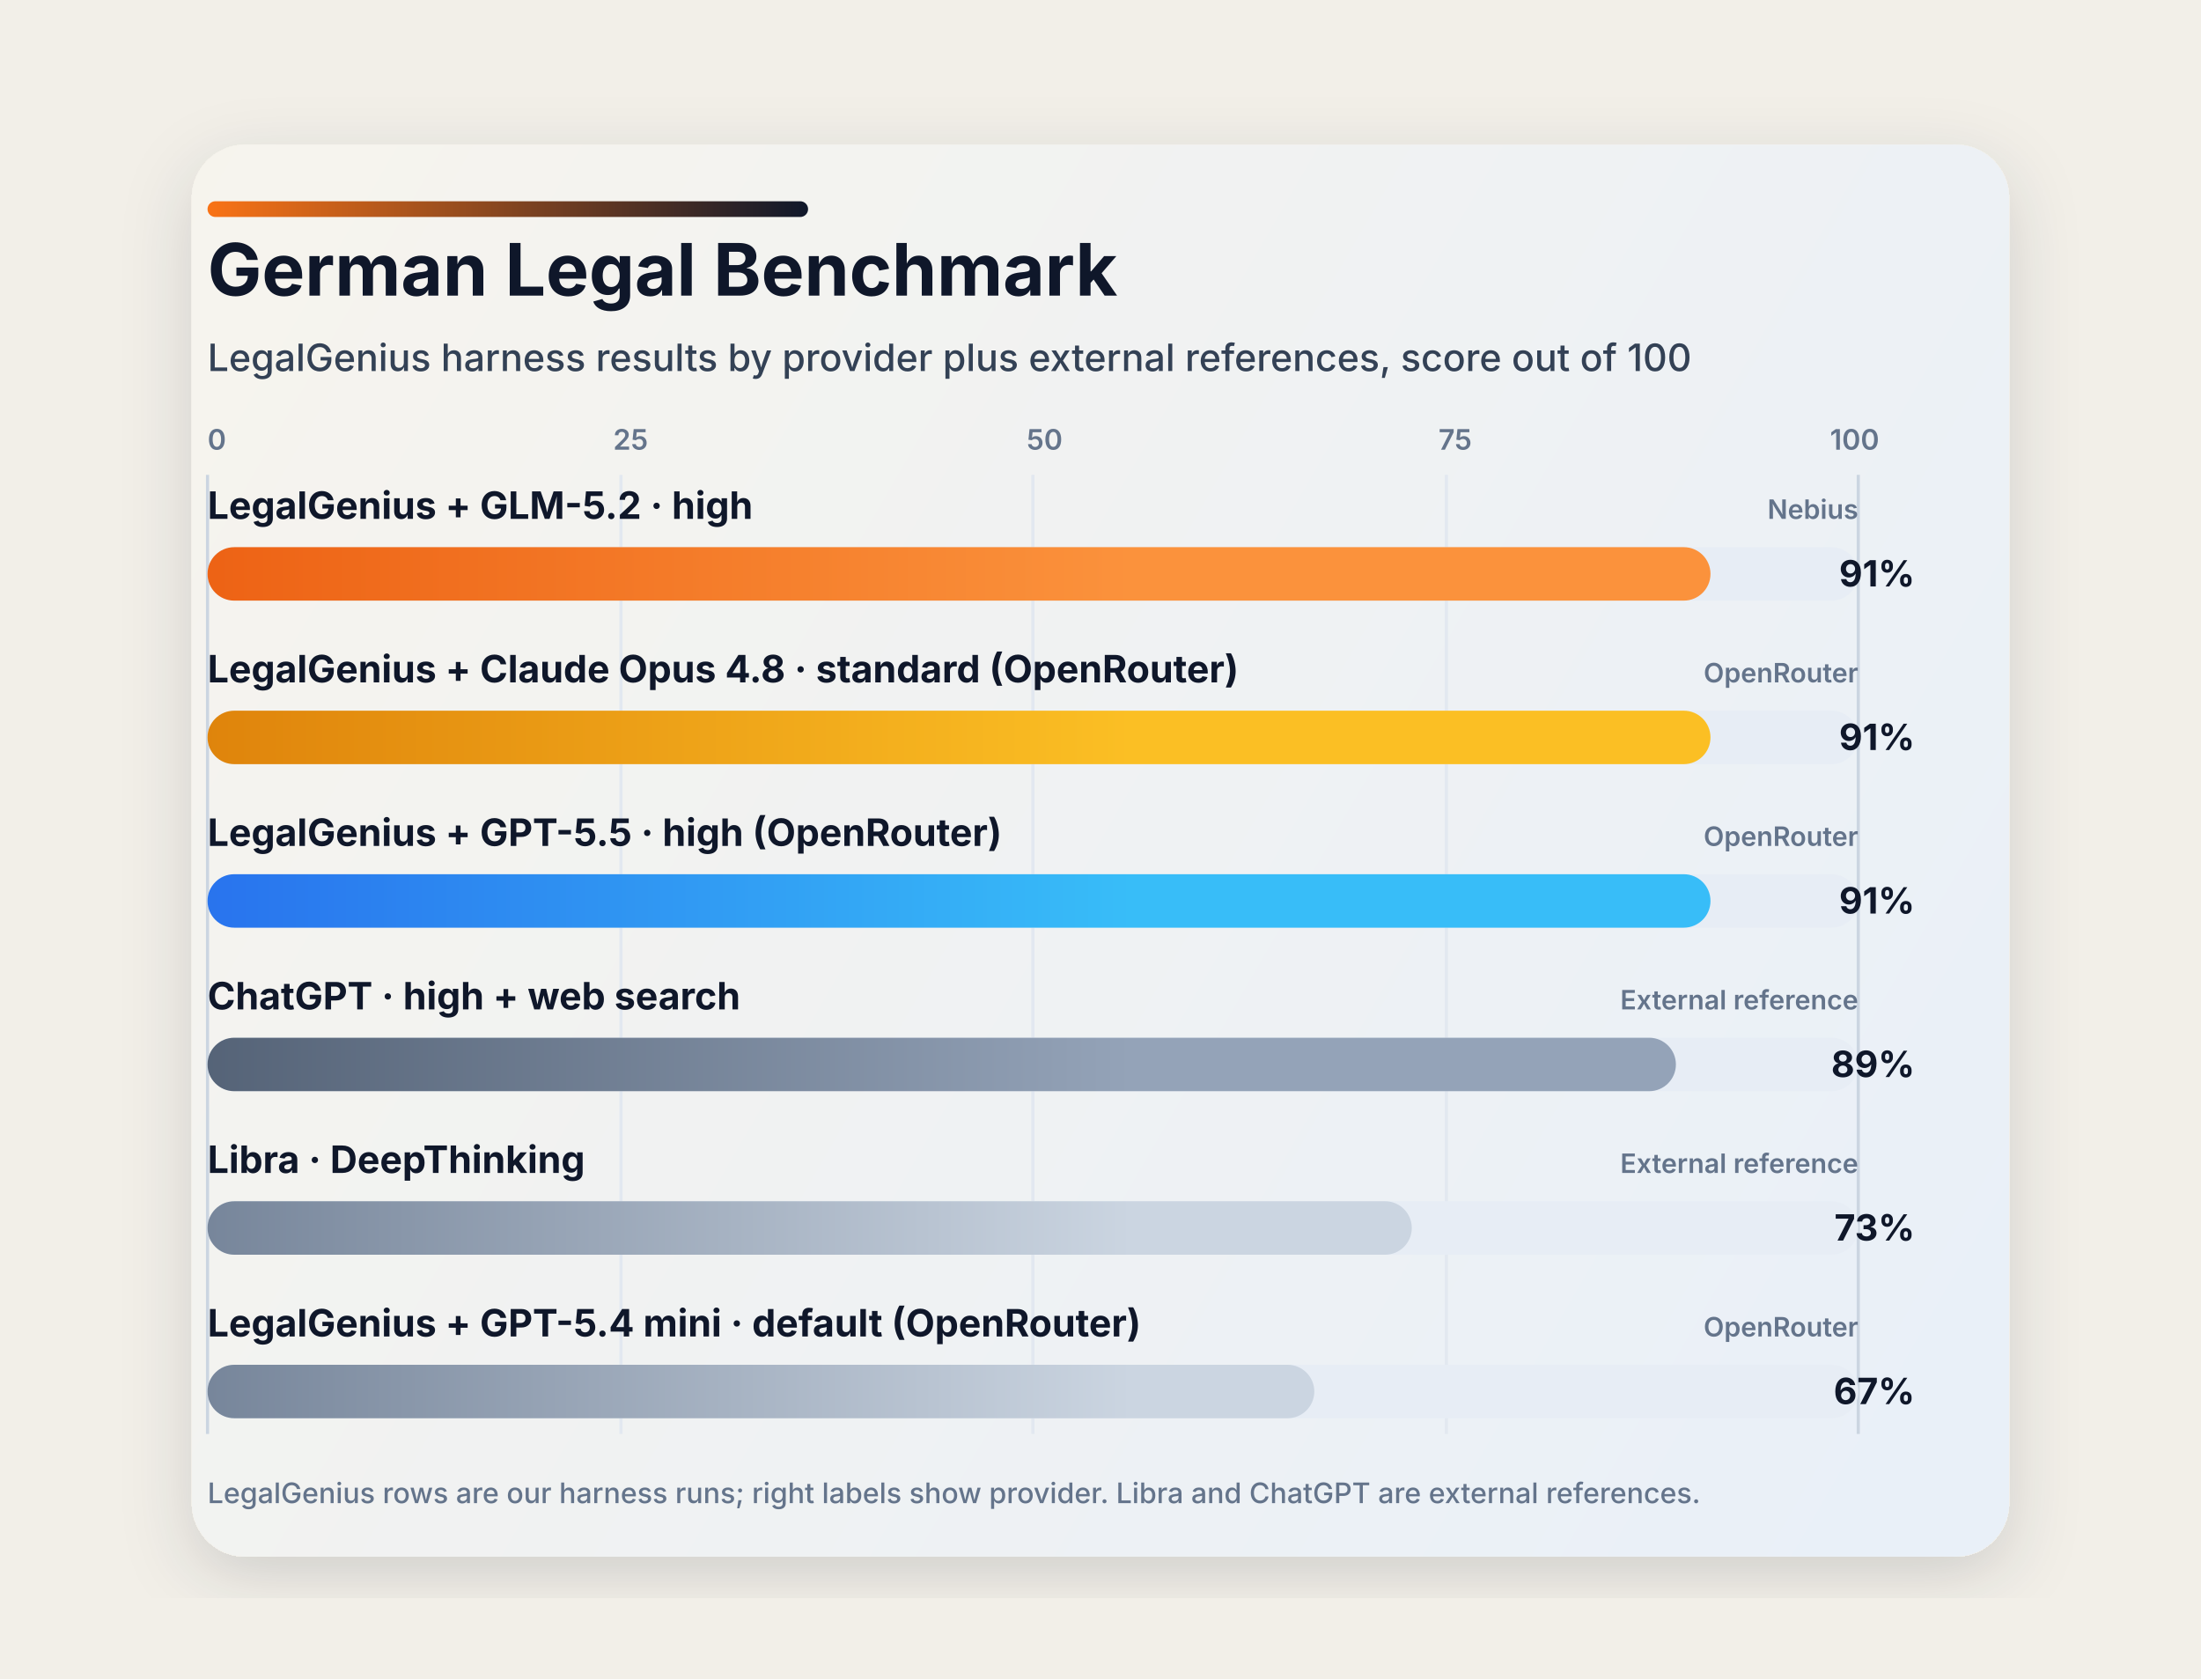
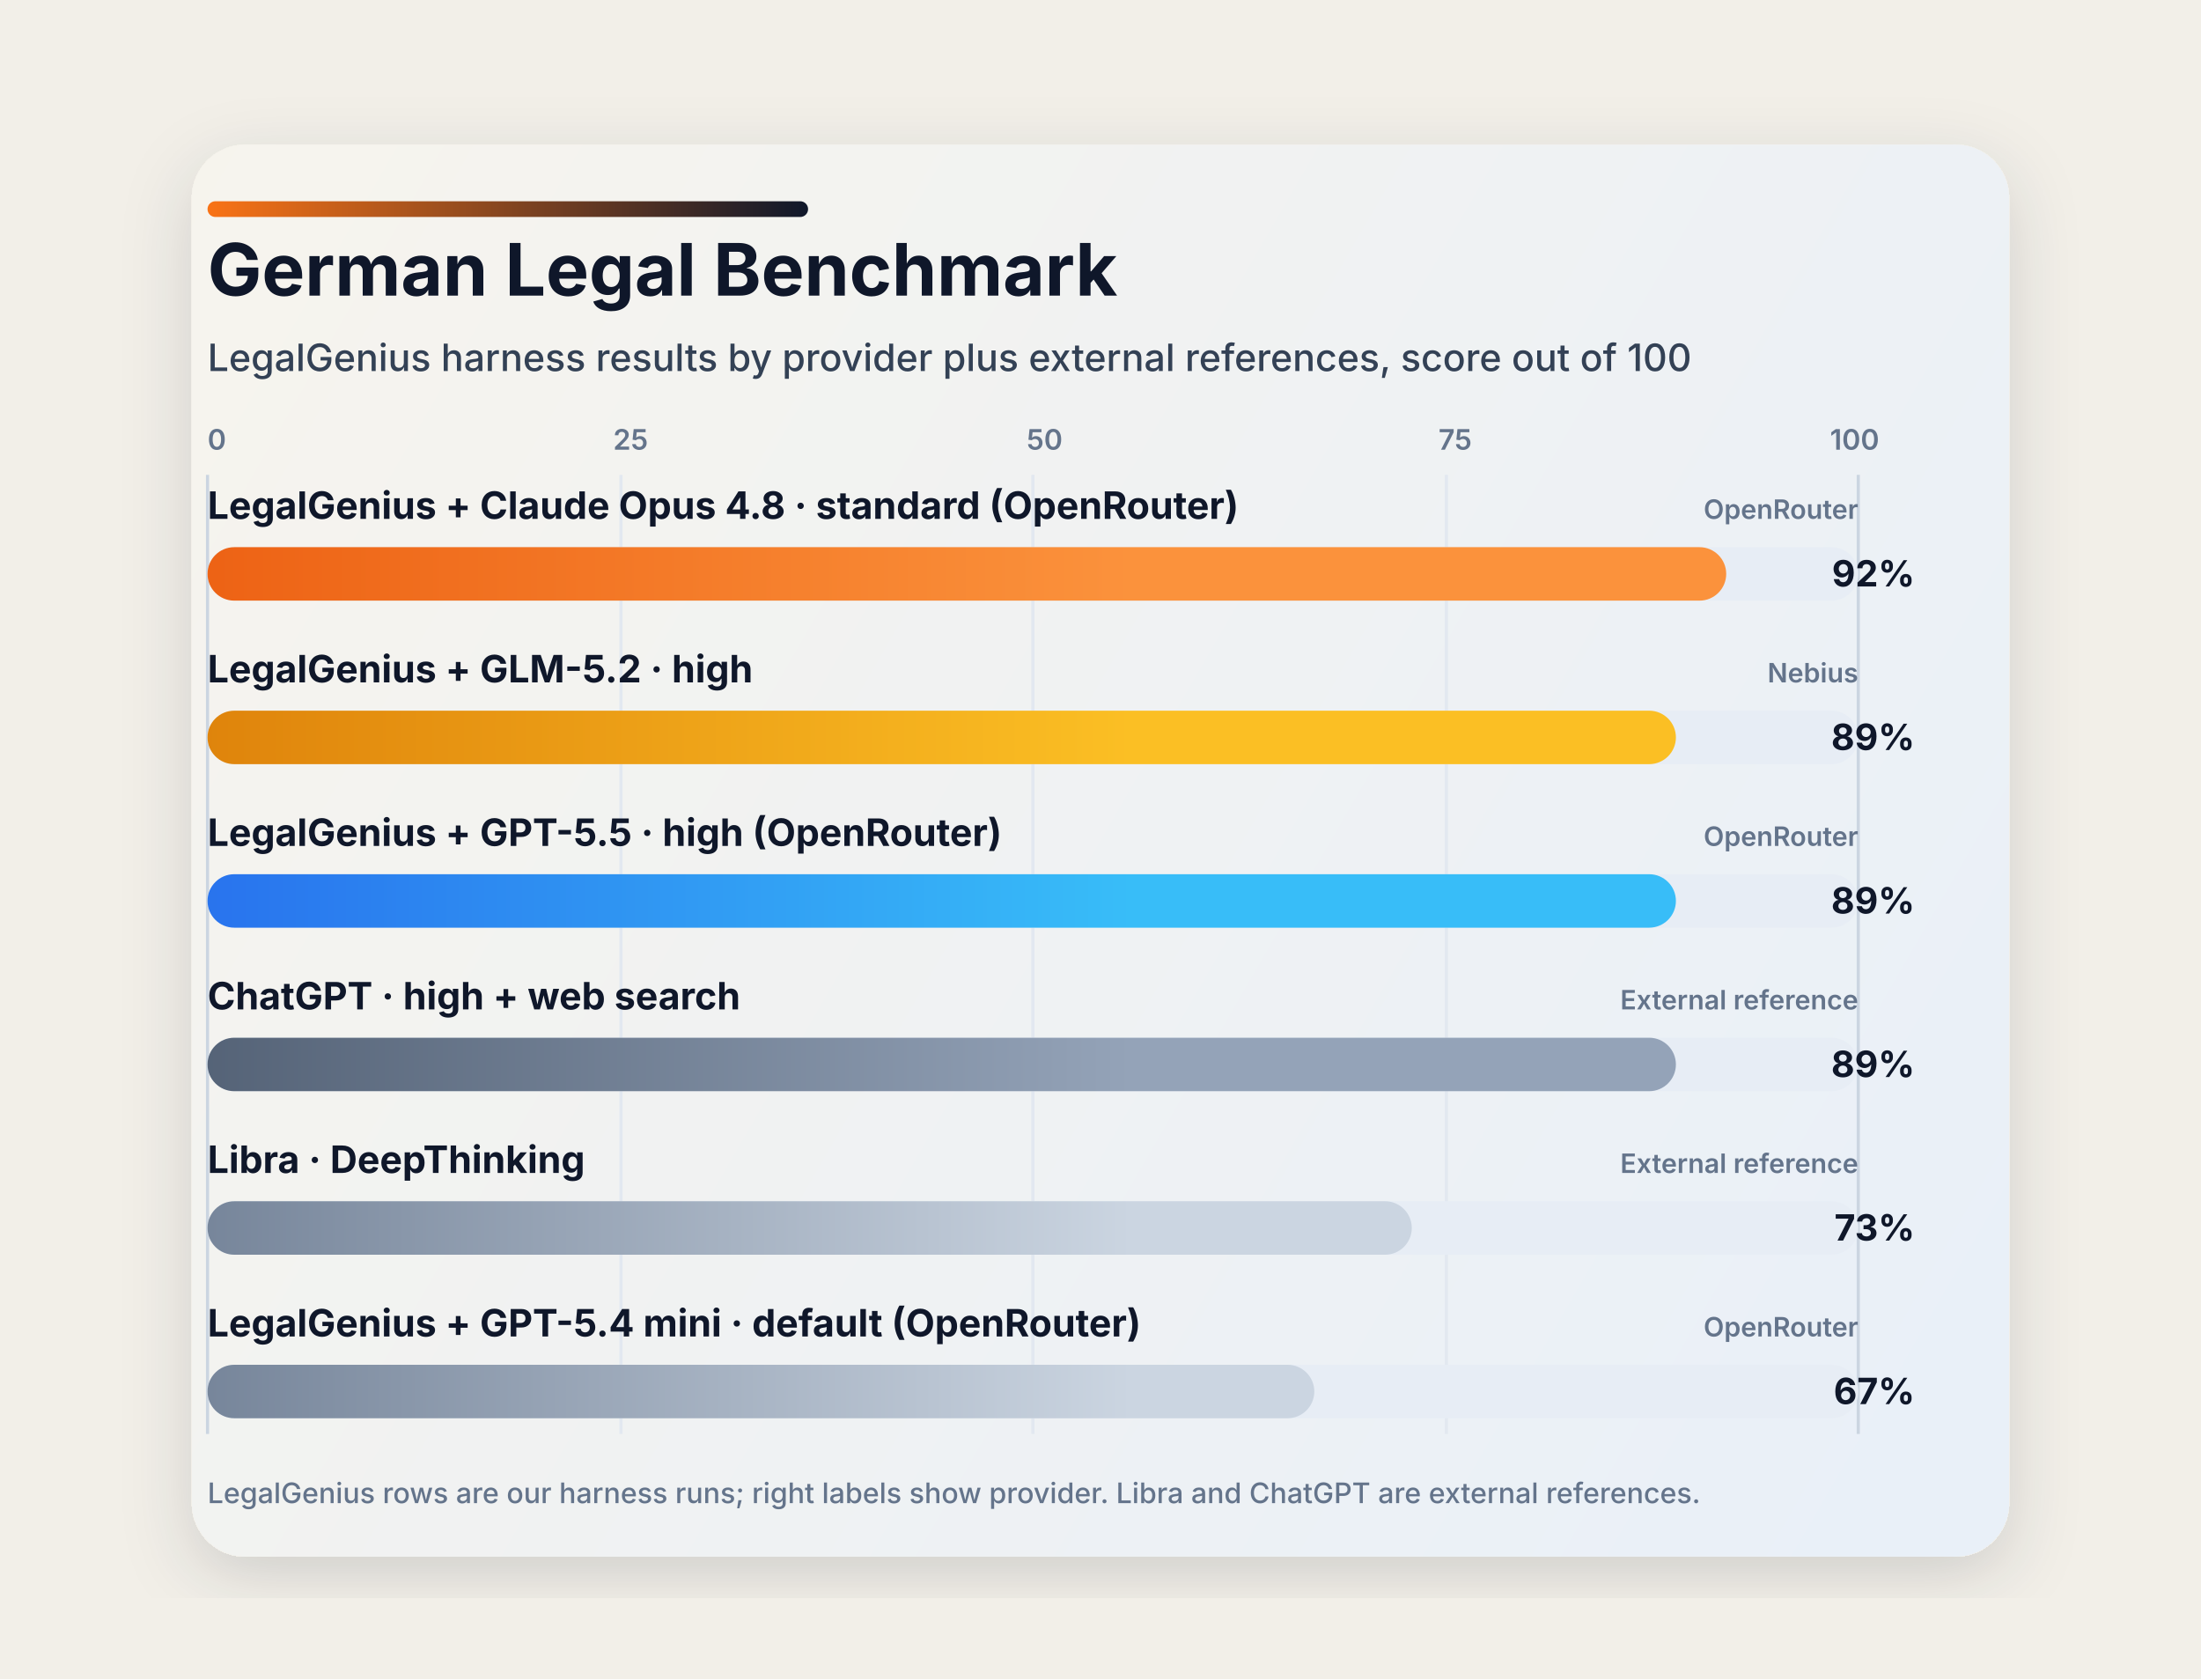
<svg xmlns="http://www.w3.org/2000/svg" width="1400" height="1068" viewBox="0 0 1400 1068" fill="none" role="img" aria-labelledby="title desc">
  <defs>
    <linearGradient id="bg" x1="88" y1="74" x2="1316" y2="786" gradientUnits="userSpaceOnUse">
      <stop stop-color="#F7F4ED" />
      <stop offset="1" stop-color="#E9F0F8" />
    </linearGradient>
    <linearGradient id="headline" x1="132" y1="146" x2="514" y2="146" gradientUnits="userSpaceOnUse">
      <stop stop-color="#F97316" />
      <stop offset="1" stop-color="#0F172A" />
    </linearGradient>
    <linearGradient id="bar1" x1="0" y1="0" x2="720" y2="0" gradientUnits="userSpaceOnUse">
      <stop stop-color="#EA580C" />
      <stop offset="1" stop-color="#FB923C" />
    </linearGradient>
    <linearGradient id="bar2" x1="0" y1="0" x2="720" y2="0" gradientUnits="userSpaceOnUse">
      <stop stop-color="#D97706" />
      <stop offset="1" stop-color="#FBBF24" />
    </linearGradient>
    <linearGradient id="bar3" x1="0" y1="0" x2="720" y2="0" gradientUnits="userSpaceOnUse">
      <stop stop-color="#2563EB" />
      <stop offset="1" stop-color="#38BDF8" />
    </linearGradient>
    <linearGradient id="bar4" x1="0" y1="0" x2="720" y2="0" gradientUnits="userSpaceOnUse">
      <stop stop-color="#475569" />
      <stop offset="1" stop-color="#94A3B8" />
    </linearGradient>
    <linearGradient id="bar5" x1="0" y1="0" x2="720" y2="0" gradientUnits="userSpaceOnUse">
      <stop stop-color="#64748B" />
      <stop offset="1" stop-color="#CBD5E1" />
    </linearGradient>
    <filter id="shadow" x="78" y="62" width="1244" height="954" filterUnits="userSpaceOnUse" color-interpolation-filters="sRGB">
      <feFlood flood-opacity="0" result="BackgroundImageFix" />
      <feColorMatrix in="SourceAlpha" type="matrix" values="0 0 0 0 0 0 0 0 0 0 0 0 0 0 0 0 0 0 127 0" result="hardAlpha" />
      <feOffset dy="14" />
      <feGaussianBlur stdDeviation="22" />
      <feComposite in2="hardAlpha" operator="out" />
      <feColorMatrix type="matrix" values="0 0 0 0 0.059 0 0 0 0 0.09 0 0 0 0 0.165 0 0 0 0.15 0" />
      <feBlend mode="normal" in2="BackgroundImageFix" result="effect1_dropShadow_1_1" />
      <feBlend mode="normal" in="SourceGraphic" in2="effect1_dropShadow_1_1" result="shape" />
    </filter>
  </defs>
  <rect width="1400" height="1068" fill="#F2EFE8" />
  <g filter="url(#shadow)">
    <rect x="122" y="92" width="1156" height="898" rx="34" fill="url(#bg)" />
  </g>
  <rect x="132" y="128" width="382" height="10" rx="5" fill="url(#headline)" />
  <text x="132" y="188" fill="#0F172A" font-family="system-ui, -apple-system, BlinkMacSystemFont, 'Segoe UI', sans-serif" font-size="46" font-weight="700">German Legal Benchmark</text>
  <text x="132" y="236" fill="#334155" font-family="system-ui, -apple-system, BlinkMacSystemFont, 'Segoe UI', sans-serif" font-size="24" font-weight="500">LegalGenius harness results by provider plus external references, score out of 100</text>
  <text x="132" y="286" fill="#64748B" font-family="system-ui, -apple-system, BlinkMacSystemFont, 'Segoe UI', sans-serif" font-size="18" font-weight="600">0</text>
  <text x="390" y="286" fill="#64748B" font-family="system-ui, -apple-system, BlinkMacSystemFont, 'Segoe UI', sans-serif" font-size="18" font-weight="600">25</text>
  <text x="653" y="286" fill="#64748B" font-family="system-ui, -apple-system, BlinkMacSystemFont, 'Segoe UI', sans-serif" font-size="18" font-weight="600">50</text>
  <text x="915" y="286" fill="#64748B" font-family="system-ui, -apple-system, BlinkMacSystemFont, 'Segoe UI', sans-serif" font-size="18" font-weight="600">75</text>
  <text x="1164" y="286" fill="#64748B" font-family="system-ui, -apple-system, BlinkMacSystemFont, 'Segoe UI', sans-serif" font-size="18" font-weight="600">100</text>
  <line x1="132" y1="302" x2="132" y2="912" stroke="#CBD5E1" stroke-width="2" />
  <line x1="395" y1="302" x2="395" y2="912" stroke="#E2E8F0" stroke-width="2" />
  <line x1="657" y1="302" x2="657" y2="912" stroke="#E2E8F0" stroke-width="2" />
  <line x1="920" y1="302" x2="920" y2="912" stroke="#E2E8F0" stroke-width="2" />
  <line x1="1182" y1="302" x2="1182" y2="912" stroke="#CBD5E1" stroke-width="2" />
-   <text x="132" y="330" fill="#0F172A" font-family="system-ui, -apple-system, BlinkMacSystemFont, 'Segoe UI', sans-serif" font-size="24" font-weight="650">LegalGenius + GLM-5.2 · high</text>
-   <text x="1182" y="330" text-anchor="end" fill="#64748B" font-family="system-ui, -apple-system, BlinkMacSystemFont, 'Segoe UI', sans-serif" font-size="17" font-weight="600">Nebius</text>
+   <text x="132" y="330" fill="#0F172A" font-family="system-ui, -apple-system, BlinkMacSystemFont, 'Segoe UI', sans-serif" font-size="24" font-weight="650">LegalGenius + Claude Opus 4.8 · standard (OpenRouter)</text>
+   <text x="1182" y="330" text-anchor="end" fill="#64748B" font-family="system-ui, -apple-system, BlinkMacSystemFont, 'Segoe UI', sans-serif" font-size="17" font-weight="600">OpenRouter</text>
  <rect x="132" y="348" width="1050" height="34" rx="17" fill="#E7EDF5" />
-   <rect x="132" y="348" width="956" height="34" rx="17" fill="url(#bar1)" />
-   <text x="1218" y="373" text-anchor="end" fill="#0F172A" font-family="system-ui, -apple-system, BlinkMacSystemFont, 'Segoe UI', sans-serif" font-size="23" font-weight="750">91%</text>
-   <text x="132" y="434" fill="#0F172A" font-family="system-ui, -apple-system, BlinkMacSystemFont, 'Segoe UI', sans-serif" font-size="24" font-weight="650">LegalGenius + Claude Opus 4.8 · standard (OpenRouter)</text>
-   <text x="1182" y="434" text-anchor="end" fill="#64748B" font-family="system-ui, -apple-system, BlinkMacSystemFont, 'Segoe UI', sans-serif" font-size="17" font-weight="600">OpenRouter</text>
+   <rect x="132" y="348" width="966" height="34" rx="17" fill="url(#bar1)" />
+   <text x="1218" y="373" text-anchor="end" fill="#0F172A" font-family="system-ui, -apple-system, BlinkMacSystemFont, 'Segoe UI', sans-serif" font-size="23" font-weight="750">92%</text>
+   <text x="132" y="434" fill="#0F172A" font-family="system-ui, -apple-system, BlinkMacSystemFont, 'Segoe UI', sans-serif" font-size="24" font-weight="650">LegalGenius + GLM-5.2 · high</text>
+   <text x="1182" y="434" text-anchor="end" fill="#64748B" font-family="system-ui, -apple-system, BlinkMacSystemFont, 'Segoe UI', sans-serif" font-size="17" font-weight="600">Nebius</text>
  <rect x="132" y="452" width="1050" height="34" rx="17" fill="#E7EDF5" />
-   <rect x="132" y="452" width="956" height="34" rx="17" fill="url(#bar2)" />
-   <text x="1218" y="477" text-anchor="end" fill="#0F172A" font-family="system-ui, -apple-system, BlinkMacSystemFont, 'Segoe UI', sans-serif" font-size="23" font-weight="750">91%</text>
+   <rect x="132" y="452" width="934" height="34" rx="17" fill="url(#bar2)" />
+   <text x="1218" y="477" text-anchor="end" fill="#0F172A" font-family="system-ui, -apple-system, BlinkMacSystemFont, 'Segoe UI', sans-serif" font-size="23" font-weight="750">89%</text>
  <text x="132" y="538" fill="#0F172A" font-family="system-ui, -apple-system, BlinkMacSystemFont, 'Segoe UI', sans-serif" font-size="24" font-weight="650">LegalGenius + GPT-5.5 · high (OpenRouter)</text>
  <text x="1182" y="538" text-anchor="end" fill="#64748B" font-family="system-ui, -apple-system, BlinkMacSystemFont, 'Segoe UI', sans-serif" font-size="17" font-weight="600">OpenRouter</text>
  <rect x="132" y="556" width="1050" height="34" rx="17" fill="#E7EDF5" />
-   <rect x="132" y="556" width="956" height="34" rx="17" fill="url(#bar3)" />
-   <text x="1218" y="581" text-anchor="end" fill="#0F172A" font-family="system-ui, -apple-system, BlinkMacSystemFont, 'Segoe UI', sans-serif" font-size="23" font-weight="750">91%</text>
+   <rect x="132" y="556" width="934" height="34" rx="17" fill="url(#bar3)" />
+   <text x="1218" y="581" text-anchor="end" fill="#0F172A" font-family="system-ui, -apple-system, BlinkMacSystemFont, 'Segoe UI', sans-serif" font-size="23" font-weight="750">89%</text>
  <text x="132" y="642" fill="#0F172A" font-family="system-ui, -apple-system, BlinkMacSystemFont, 'Segoe UI', sans-serif" font-size="24" font-weight="650">ChatGPT · high + web search</text>
  <text x="1182" y="642" text-anchor="end" fill="#64748B" font-family="system-ui, -apple-system, BlinkMacSystemFont, 'Segoe UI', sans-serif" font-size="17" font-weight="600">External reference</text>
  <rect x="132" y="660" width="1050" height="34" rx="17" fill="#E7EDF5" />
  <rect x="132" y="660" width="934" height="34" rx="17" fill="url(#bar4)" />
  <text x="1218" y="685" text-anchor="end" fill="#0F172A" font-family="system-ui, -apple-system, BlinkMacSystemFont, 'Segoe UI', sans-serif" font-size="23" font-weight="750">89%</text>
  <text x="132" y="746" fill="#0F172A" font-family="system-ui, -apple-system, BlinkMacSystemFont, 'Segoe UI', sans-serif" font-size="24" font-weight="650">Libra · DeepThinking</text>
  <text x="1182" y="746" text-anchor="end" fill="#64748B" font-family="system-ui, -apple-system, BlinkMacSystemFont, 'Segoe UI', sans-serif" font-size="17" font-weight="600">External reference</text>
  <rect x="132" y="764" width="1050" height="34" rx="17" fill="#E7EDF5" />
  <rect x="132" y="764" width="766" height="34" rx="17" fill="url(#bar5)" />
  <text x="1218" y="789" text-anchor="end" fill="#0F172A" font-family="system-ui, -apple-system, BlinkMacSystemFont, 'Segoe UI', sans-serif" font-size="23" font-weight="750">73%</text>
  <text x="132" y="850" fill="#0F172A" font-family="system-ui, -apple-system, BlinkMacSystemFont, 'Segoe UI', sans-serif" font-size="24" font-weight="650">LegalGenius + GPT-5.4 mini · default (OpenRouter)</text>
  <text x="1182" y="850" text-anchor="end" fill="#64748B" font-family="system-ui, -apple-system, BlinkMacSystemFont, 'Segoe UI', sans-serif" font-size="17" font-weight="600">OpenRouter</text>
  <rect x="132" y="868" width="1050" height="34" rx="17" fill="#E7EDF5" />
  <rect x="132" y="868" width="704" height="34" rx="17" fill="url(#bar5)" />
  <text x="1218" y="893" text-anchor="end" fill="#0F172A" font-family="system-ui, -apple-system, BlinkMacSystemFont, 'Segoe UI', sans-serif" font-size="23" font-weight="750">67%</text>
  <text x="132" y="956" fill="#64748B" font-family="system-ui, -apple-system, BlinkMacSystemFont, 'Segoe UI', sans-serif" font-size="18" font-weight="500">LegalGenius rows are our harness runs; right labels show provider. Libra and ChatGPT are external references.</text>
</svg>
